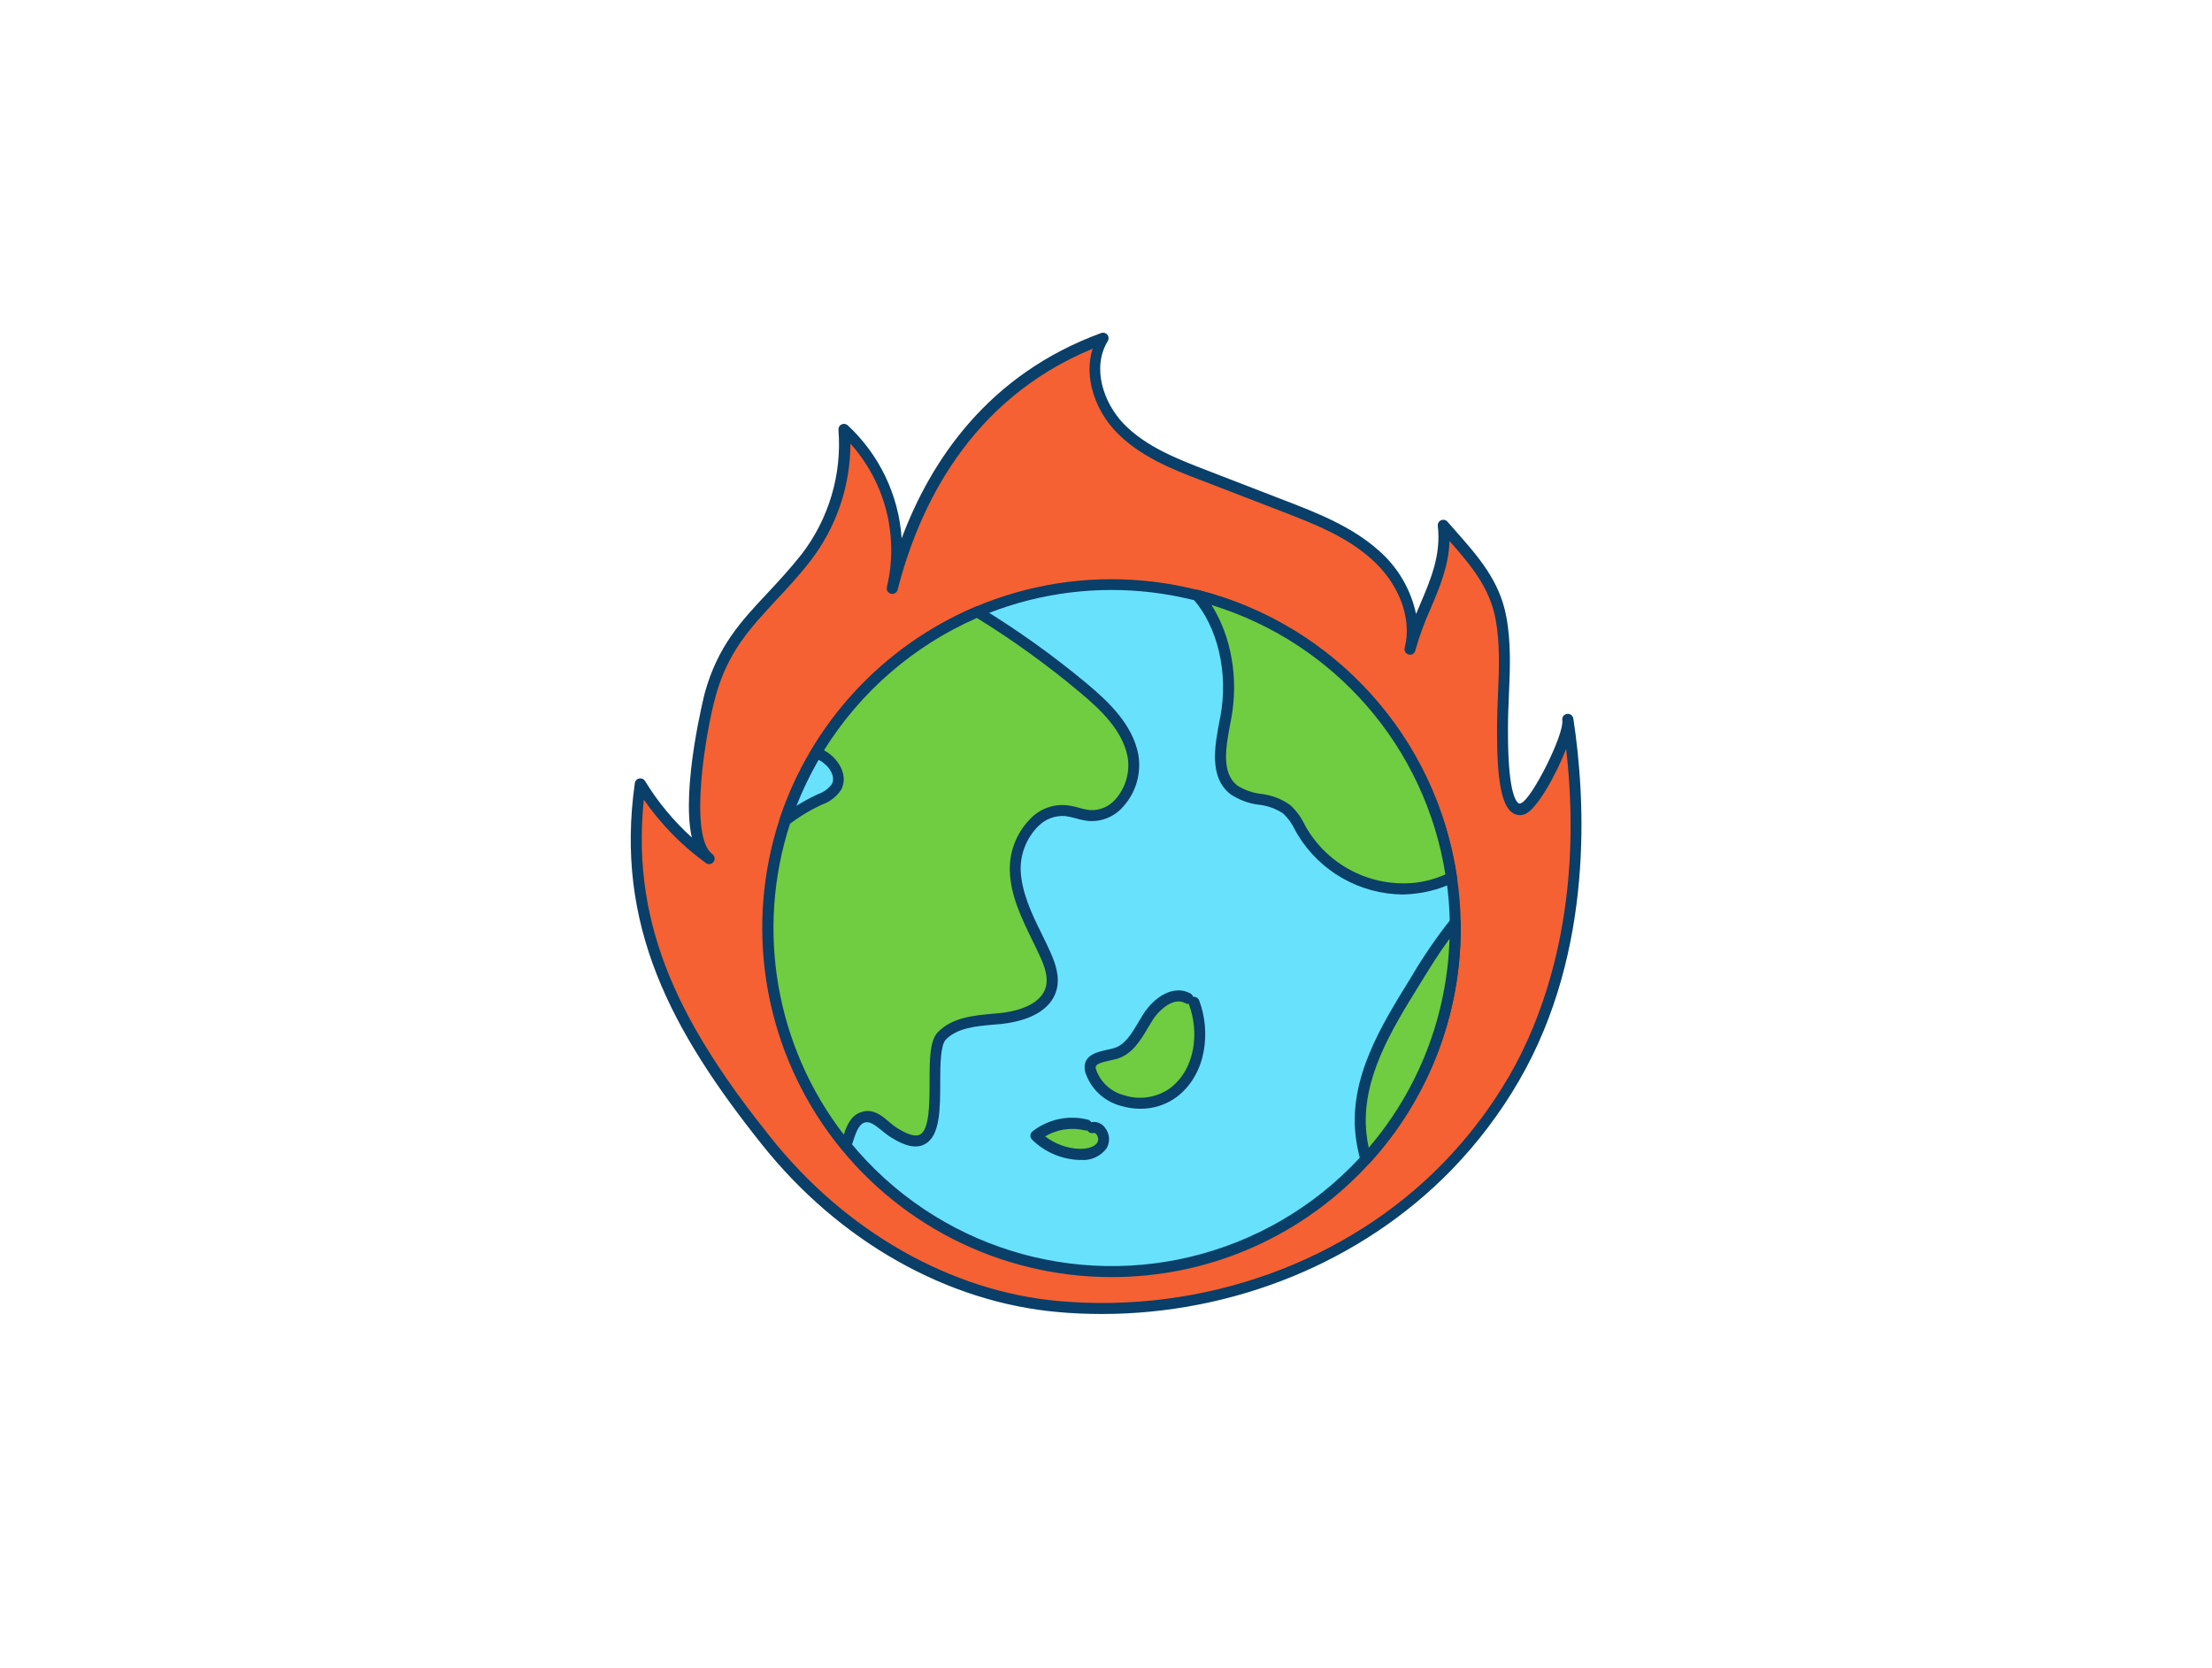
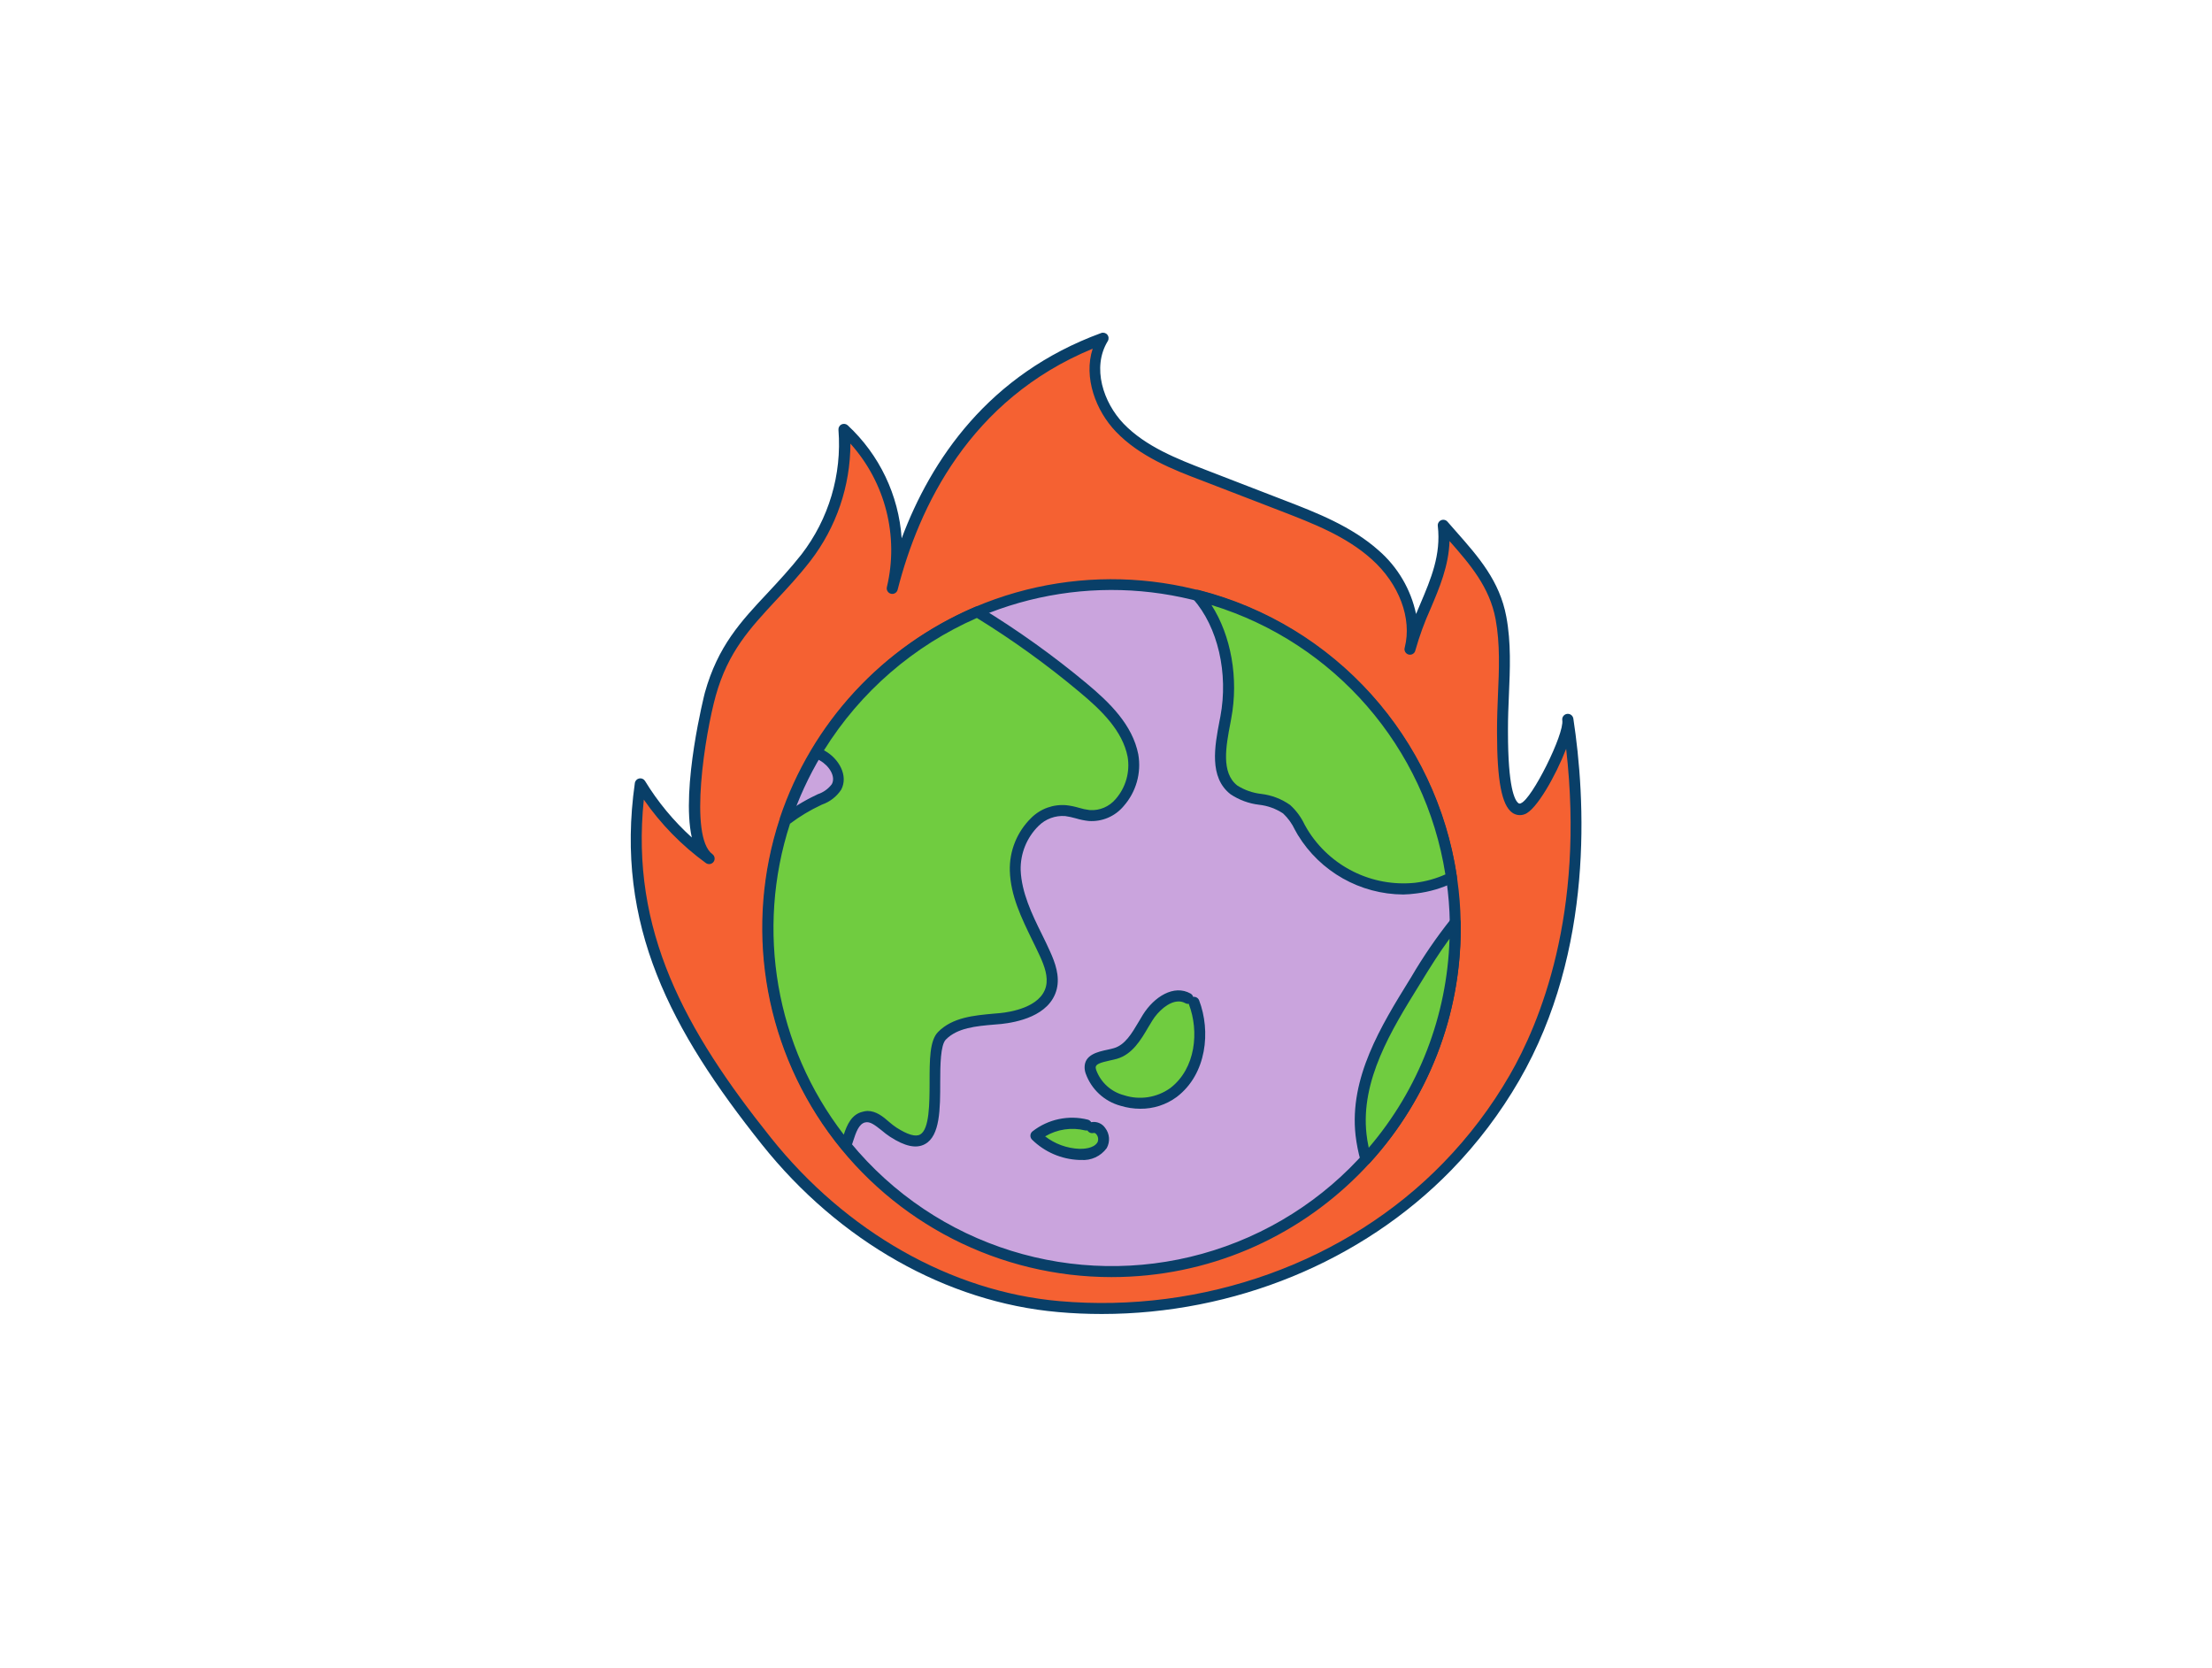
<svg xmlns="http://www.w3.org/2000/svg" viewBox="0 0 400 300" width="406" height="306" class="illustration styles_illustrationTablet__1DWOa">
  <g id="_233_global_warming_outline" data-name="#233_global_warming_outline">
    <path d="M273.82,194.15c11.06-19.1,13-43.25,9.66-64.75.42,2.72-5.48,15.17-8.14,16.13-3.84,1.39-3.67-11.53-3.68-14.26,0-6.73,1-13.59-.27-20.26-1.3-7-5.9-11.49-10.42-16.71,1,8.46-4.08,14.62-6,22.24,1.56-6.13-1.6-12.69-6.31-16.92S237.88,93,232,90.74l-14.28-5.52c-5.49-2.12-11.17-4.36-15.24-8.61s-6.06-11.11-3-16.13c-20.64,7.54-32.94,24.63-38.19,45.18A29.63,29.63,0,0,0,152.62,77a33.66,33.66,0,0,1-6.92,23.09c-7,9-14,13-17.29,24.73-1.42,5.08-5.54,25.85-.24,29.71a46.73,46.73,0,0,1-12.4-13.5c-3.65,25.86,7.26,45.11,22.82,64.62,13,16.28,31.87,28,52.81,29.9,25.61,2.25,52.21-6.8,70.27-25.3A81.35,81.35,0,0,0,273.82,194.15Z" fill="#f56132" />
    <path d="M199.25,236.85c-2.64,0-5.29-.11-7.94-.35-20.08-1.77-39.58-12.8-53.51-30.27-16.45-20.63-26.66-39.65-23-65.38a1,1,0,0,1,1.84-.38,46.29,46.29,0,0,0,8.46,10.22c-2-9,2.31-26,2.36-26.18,2.35-8.42,6.51-12.88,11.32-18,2-2.15,4.07-4.37,6.15-7A32.66,32.66,0,0,0,151.62,77a1,1,0,0,1,.56-1,1,1,0,0,1,1.11.16,30.75,30.75,0,0,1,9.76,20.44c5.3-14.15,15.7-29.67,36.07-37.12a1,1,0,0,1,1.12.3,1,1,0,0,1,.08,1.16c-2.93,4.79-.78,11.13,2.85,14.92,4,4.16,9.78,6.4,14.88,8.37l14.28,5.52c5.66,2.18,12.07,4.66,17,9.06a21,21,0,0,1,6.74,11.47l.75-1.78c1.94-4.57,3.78-8.9,3.18-14.14a1,1,0,0,1,1.75-.77l1.57,1.79c4.05,4.59,7.87,8.93,9.07,15.39.88,4.7.67,9.5.47,14.15-.09,2.07-.18,4.21-.17,6.29v.42c0,10,1.2,12.37,1.91,12.87a.39.39,0,0,0,.42,0c2-.72,7.88-12.53,7.49-15h0a1,1,0,0,1,2-.31c2.19,14.33,3.84,41.87-9.78,65.41h0a82.71,82.71,0,0,1-12.31,16.26C246.24,227.45,223.1,236.85,199.25,236.85Zm-82.83-93c-2.46,23.67,7.41,41.65,23,61.15,13.58,17,32.58,27.8,52.11,29.52,26,2.29,52-7,69.47-25a80.34,80.34,0,0,0,12-15.86c5.41-9.36,13.63-29.1,10.21-59-1.89,4.89-5.4,11.07-7.49,11.82a2.37,2.37,0,0,1-2.25-.27c-1.91-1.34-2.76-5.81-2.76-14.5v-.43c0-2.12.08-4.28.17-6.38.2-4.53.4-9.22-.43-13.69-1.08-5.77-4.57-9.85-8.33-14.12-.15,4.52-1.82,8.44-3.44,12.26a53.3,53.3,0,0,0-2.72,7.45,1,1,0,1,1-1.93-.49c1.32-5.22-1-11.47-6-15.94-4.63-4.16-10.59-6.46-16.36-8.69l-14.28-5.51c-5.3-2-11.3-4.37-15.6-8.86-3.61-3.76-5.9-9.78-4.2-15-22.23,9.16-31.45,28.62-35.27,43.59v0a1,1,0,0,1-1.21.72,1,1,0,0,1-.73-1.22v0a28.81,28.81,0,0,0-6.6-25.93,34.77,34.77,0,0,1-7.23,21.21c-2.13,2.74-4.24,5-6.27,7.17-4.63,5-8.63,9.25-10.85,17.21-1.92,6.88-4.91,25.5-.61,28.64a1,1,0,0,1,.22,1.39,1,1,0,0,1-1.4.22A48,48,0,0,1,116.42,143.84Zm157.4,50.31h0Z" fill="#093f68" />
-     <path d="M263.15,167.06A62.13,62.13,0,1,1,142,147.55h0a62.14,62.14,0,0,1,121.11,18.5C263.15,166.39,263.15,166.72,263.15,167.06Z" fill="#68e1fd" />
+     <path d="M263.15,167.06A62.13,62.13,0,1,1,142,147.55h0a62.14,62.14,0,0,1,121.11,18.5C263.15,166.39,263.15,166.72,263.15,167.06Z" fill="#caa4dd" />
    <path d="M201,230.18a63.15,63.15,0,0,1-60-82.88.19.19,0,0,0,0-.07A63.3,63.3,0,0,1,176.34,109,63.16,63.16,0,0,1,264.14,166c0,.34,0,.68,0,1A63.13,63.13,0,0,1,201,230.18ZM143,147.8a.19.19,0,0,1,0,.07,61.13,61.13,0,1,0,119.17,19.19c0-.33,0-.65,0-1a61.18,61.18,0,0,0-85-55.29,61.8,61.8,0,0,0-28.66,25.08A60.94,60.94,0,0,0,143,147.8Z" fill="#093f68" />
    <path d="M214.79,179.78c-2.59-1.46-5.69.95-7.26,3.48s-2.95,5.64-5.81,6.48c-1.82.54-4.57.62-4.59,2.51a2.66,2.66,0,0,0,.16.84c1.88,5.68,10.14,7.35,14.9,3.73s5.85-10.73,3.72-16.32" fill="#70cc40" />
    <path d="M206.19,199.74a12.17,12.17,0,0,1-3.57-.54,9.26,9.26,0,0,1-6.28-5.8,3.38,3.38,0,0,1-.21-1.16c0-2.28,2.39-2.8,4.12-3.17.41-.09.82-.18,1.19-.29,2-.59,3.21-2.63,4.48-4.78.25-.43.5-.86.76-1.27,2-3.2,5.58-5.53,8.61-3.82a1,1,0,0,1,.47.6,1,1,0,0,1,1.08.63c2.12,5.54,1.41,13.31-4.05,17.47A10.92,10.92,0,0,1,206.19,199.74Zm6.93-19.4c-1.79,0-3.74,1.82-4.74,3.45-.25.39-.49.81-.74,1.22-1.34,2.28-2.86,4.87-5.63,5.69-.42.12-.88.22-1.34.32-1.72.38-2.53.66-2.54,1.25a2.06,2.06,0,0,0,.11.5,7.31,7.31,0,0,0,5,4.52,9.39,9.39,0,0,0,8.36-1.27c4.67-3.56,5.24-10.32,3.39-15.17a.19.19,0,0,1,0-.08,1,1,0,0,1-.65-.12A2.39,2.39,0,0,0,213.12,180.34Z" fill="#093f68" />
    <path d="M196.5,202.7a10.63,10.63,0,0,0-9.17,1.93,11.85,11.85,0,0,0,7.84,3.39c1.56.06,3.33-.33,4.15-1.66s-.31-3.57-1.82-3.17" fill="#70cc40" />
    <path d="M195.47,209h-.33a12.86,12.86,0,0,1-8.52-3.68,1,1,0,0,1-.29-.77,1,1,0,0,1,.38-.72,11.64,11.64,0,0,1,10-2.12,1,1,0,0,1,.61.46,2.49,2.49,0,0,1,2.54,1.05,3.32,3.32,0,0,1,.27,3.64A5.26,5.26,0,0,1,195.47,209Zm-6.52-4.3a10.88,10.88,0,0,0,6.26,2.29c.58,0,2.53,0,3.25-1.18a1.37,1.37,0,0,0-.17-1.41c-.17-.23-.35-.32-.53-.28a1,1,0,0,1-1.12-.46,1,1,0,0,1-.39,0A9.67,9.67,0,0,0,189,204.73Z" fill="#093f68" />
    <path d="M263.15,167.06A61.89,61.89,0,0,1,247,208.85a29.25,29.25,0,0,1-.88-4.43c-1.15-10.29,4.74-19.58,9.92-28a89,89,0,0,1,7.11-10.38C263.15,166.39,263.15,166.72,263.15,167.06Z" fill="#70cc40" />
    <path d="M247,209.85a.85.85,0,0,1-.23,0,1,1,0,0,1-.73-.7,30.11,30.11,0,0,1-.91-4.59c-1.17-10.43,4.63-19.83,9.75-28.12l.31-.5a89.14,89.14,0,0,1,7.19-10.5,1,1,0,0,1,1.09-.3,1,1,0,0,1,.68.91c0,.35,0,.69,0,1a62.89,62.89,0,0,1-16.42,42.46A1,1,0,0,1,247,209.85ZM262.12,169c-1.89,2.56-3.59,5.3-5.24,8l-.31.5c-4.95,8-10.56,17.1-9.46,26.85.07.61.19,1.45.4,2.44A60.92,60.92,0,0,0,262.12,169Z" fill="#093f68" />
    <path d="M262.47,157.94a20,20,0,0,1-6.46,1.91,21.37,21.37,0,0,1-20.47-10.14c-.85-1.46-1.56-3.08-2.88-4.15-2.65-2.15-6.82-1.4-9.52-3.48-3.66-2.84-2.34-8.51-1.48-13.07,1.45-7.67-.17-16.46-5.15-22.11A62.15,62.15,0,0,1,262.47,157.94Z" fill="#70cc40" />
    <path d="M253.76,161a22.5,22.5,0,0,1-19.08-10.78c-.18-.3-.35-.61-.52-.92a9.69,9.69,0,0,0-2.13-2.95,9.8,9.8,0,0,0-4.37-1.58,11.75,11.75,0,0,1-5.13-1.89c-3.95-3.06-2.87-8.73-2-13.28l.15-.76c1.48-7.85-.45-16.2-4.92-21.27a1,1,0,0,1-.1-1.19,1,1,0,0,1,1.1-.44,62.86,62.86,0,0,1,46.7,51.87,1,1,0,0,1-.55,1,21.21,21.21,0,0,1-6.78,2A20.93,20.93,0,0,1,253.76,161Zm-34.68-52.33c3.54,5.53,4.94,13.25,3.56,20.54l-.14.77c-.81,4.22-1.72,9,1.25,11.32a10.23,10.23,0,0,0,4.3,1.51,11.38,11.38,0,0,1,5.24,2,11.25,11.25,0,0,1,2.62,3.54l.5.88a20.38,20.38,0,0,0,19.49,9.65,19,19,0,0,0,5.47-1.51A60.84,60.84,0,0,0,219.08,108.66Z" fill="#093f68" />
    <path d="M197,146.66c-1.44-.12-2.79-.73-4.22-.88-5.35-.57-9.38,5.47-9.16,10.84s3.17,10.16,5.39,15c.88,2,1.67,4.11,1.15,6.17-.93,3.69-5.34,5.18-9.13,5.54s-8,.42-10.69,3.14c-3.47,3.56,2.82,24.94-8.78,17.41-1.72-1.11-3.26-3.18-5.26-2.72s-2.49,2.93-3.16,4.84c0,.12-.09.25-.14.37A62.2,62.2,0,0,1,142,147.55h0a33.07,33.07,0,0,1,6.05-3.69c1.22-.57,2.56-1.15,3.19-2.34,1.07-2-.56-4.49-2.54-5.61a10.79,10.79,0,0,0-1.13-.56,62.43,62.43,0,0,1,29.13-25.48,159.07,159.07,0,0,1,19.08,13.64c4,3.32,8,7.2,9.05,12.29S202.13,147.12,197,146.66Z" fill="#70cc40" />
    <path d="M153,207.42a1,1,0,0,1-.77-.37,63.18,63.18,0,0,1-11.12-59.78,1,1,0,0,1,.36-.52,33.45,33.45,0,0,1,6.23-3.79l.17-.09a5.2,5.2,0,0,0,2.55-1.82c.76-1.4-.5-3.34-2.14-4.27a8.77,8.77,0,0,0-1-.5,1,1,0,0,1-.57-.61,1,1,0,0,1,.09-.83A63.8,63.8,0,0,1,176.34,109a1,1,0,0,1,.91.07,159.9,159.9,0,0,1,19.2,13.72c4.26,3.54,8.34,7.55,9.39,12.87a11.23,11.23,0,0,1-2.65,9.36,7.55,7.55,0,0,1-6.32,2.69h0a13.17,13.17,0,0,1-2.33-.48,14.45,14.45,0,0,0-1.9-.41,6.16,6.16,0,0,0-4.85,1.79,10.86,10.86,0,0,0-3.22,8c.16,4,2,7.89,3.85,11.61.5,1,1,2.05,1.46,3.07.93,2.05,1.8,4.46,1.21,6.83-1.25,4.93-7.41,6-10,6.29l-1.29.11c-3.29.28-6.69.58-8.78,2.73-.94,1-1,4.53-1,7.68,0,4.78,0,9.73-2.77,11.21-1.55.85-3.62.41-6.31-1.34a15,15,0,0,1-1.49-1.13c-1.27-1-2.11-1.67-3-1.46-1.15.26-1.67,1.83-2.17,3.36-.09.29-.18.57-.28.85l-.15.39a1,1,0,0,1-.77.63Zm3.88-7.28c1.54,0,2.79,1,3.92,2a13,13,0,0,0,1.3,1c2,1.28,3.45,1.72,4.28,1.26,1.7-.92,1.71-5.65,1.72-9.46,0-4,0-7.52,1.52-9.07,2.62-2.68,6.57-3,10-3.32l1.27-.11c1.69-.17,7.29-1,8.25-4.79.44-1.76-.26-3.69-1.09-5.51-.46-1-.95-2-1.44-3-1.9-3.91-3.87-7.95-4-12.41a12.85,12.85,0,0,1,3.85-9.56,8,8,0,0,1,6.41-2.31,13,13,0,0,1,2.22.46,11.61,11.61,0,0,0,2,.42h0a5.64,5.64,0,0,0,4.66-2,9.28,9.28,0,0,0,2.16-7.64c-.92-4.7-4.72-8.41-8.7-11.71A157.85,157.85,0,0,0,176.65,111,61.76,61.76,0,0,0,149,134.93l.2.11c2.45,1.38,4.26,4.44,2.92,7a6.85,6.85,0,0,1-3.47,2.7l-.17.08a31.28,31.28,0,0,0-5.62,3.38,61.17,61.17,0,0,0,9.72,56.22c.58-1.75,1.4-3.68,3.43-4.14A3.77,3.77,0,0,1,156.84,200.14Z" fill="#093f68" />
  </g>
</svg>
